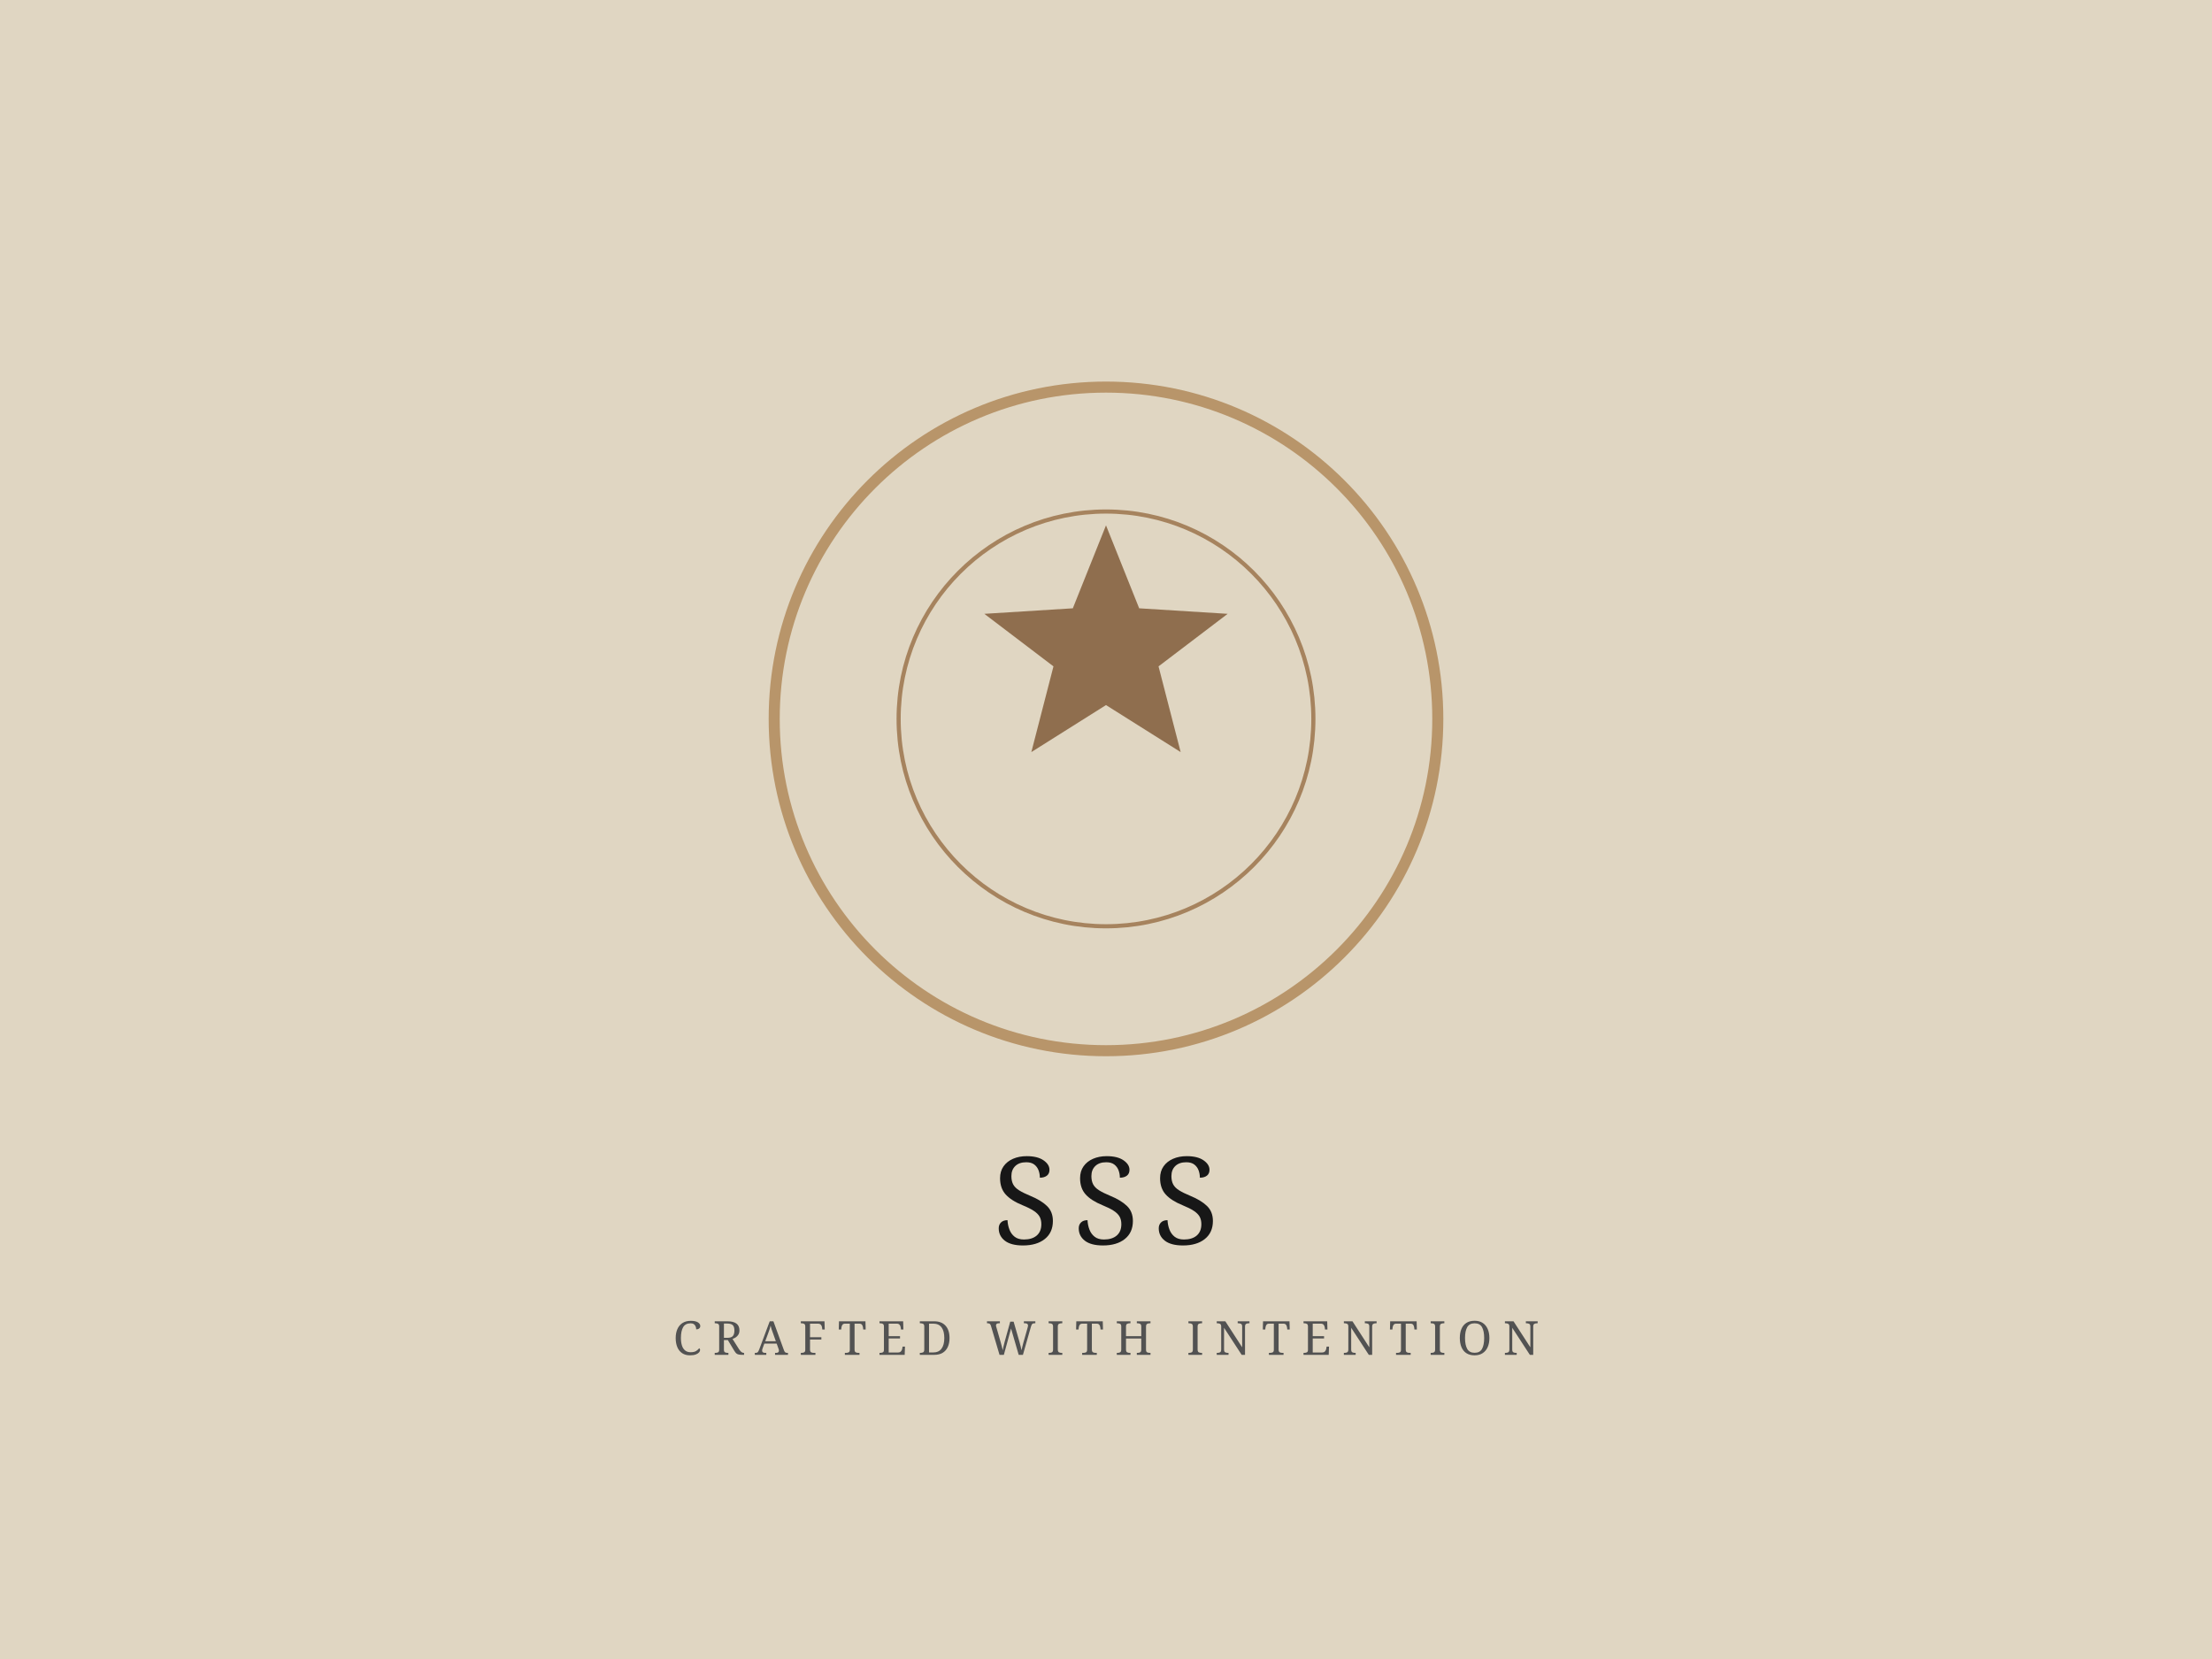
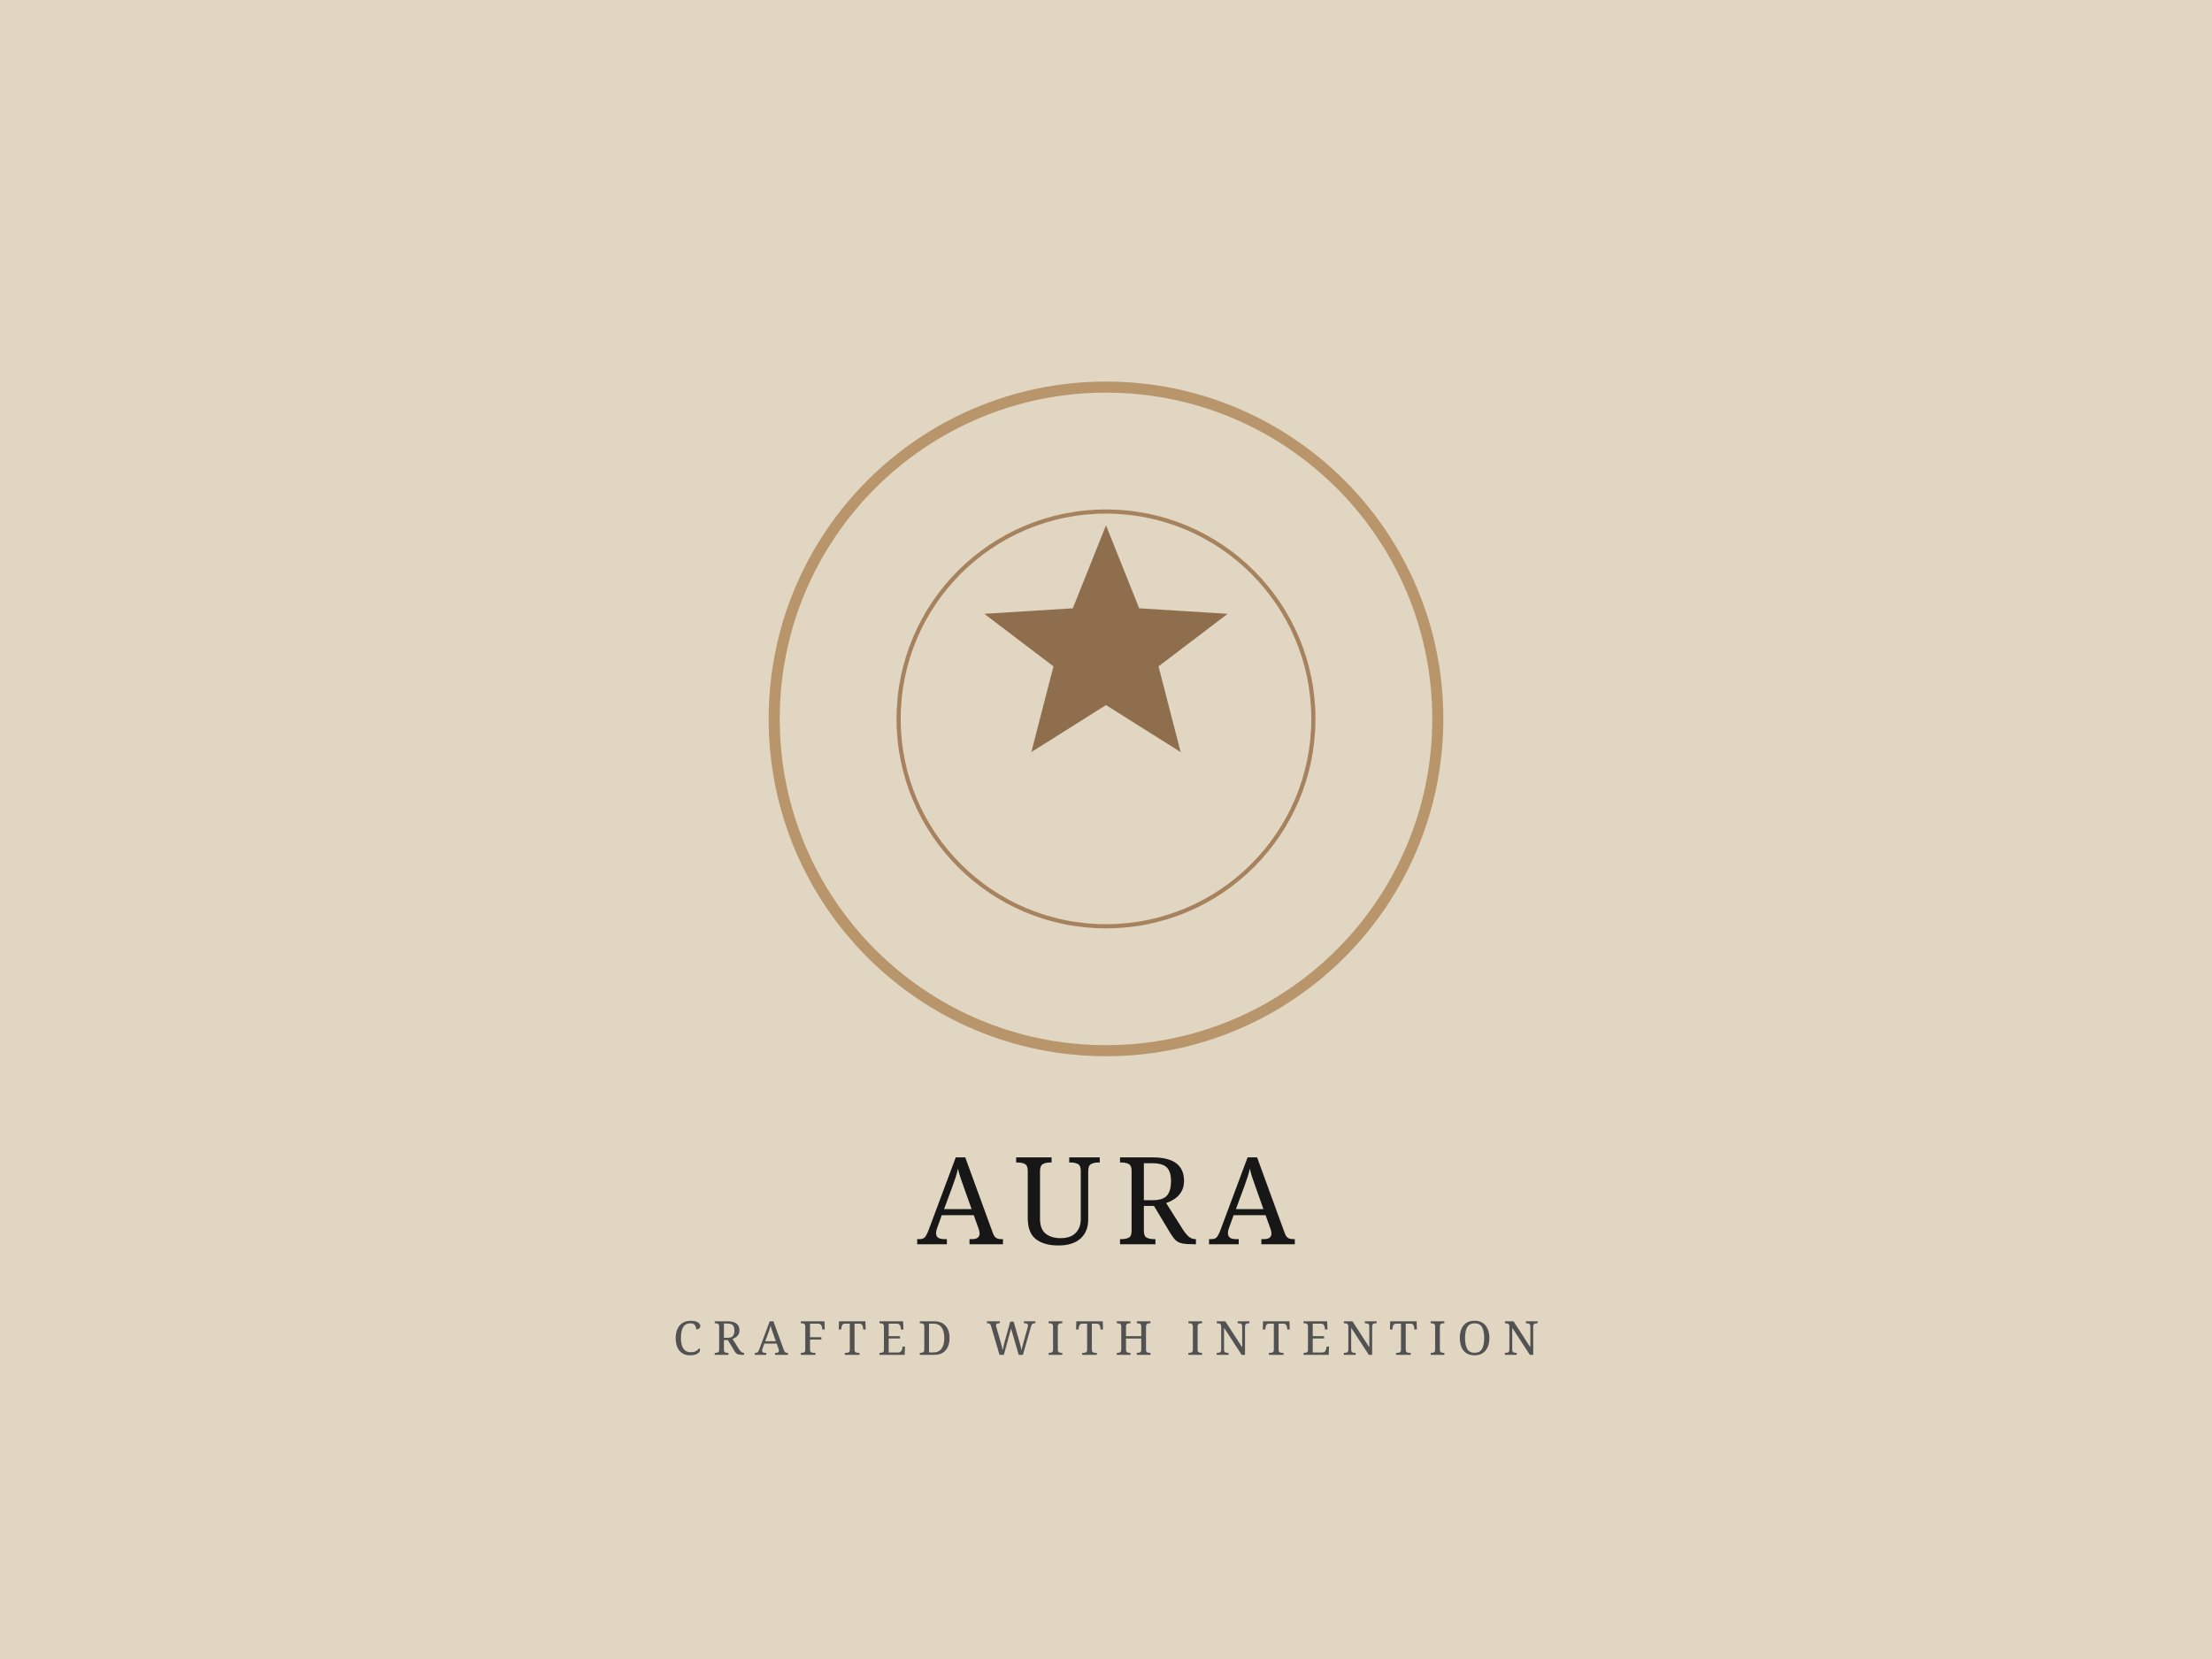
<svg xmlns="http://www.w3.org/2000/svg" width="1600" height="1200" viewBox="0 0 1600 1200">
  <rect width="1600" height="1200" fill="#E0D6C2" />
  <circle cx="800" cy="520" r="240" fill="none" stroke="#B8956A" stroke-width="8" />
  <circle cx="800" cy="520" r="150" fill="none" stroke="#A6835E" stroke-width="3" />
  <path d="M800 380 l24 60 64 4 -50 38 16 62 -54 -34 -54 34 16 -62 -50 -38 64 -4 z" fill="#8F6E4E" />
-   <text x="800" y="900" text-anchor="middle" font-family="Georgia, serif" font-size="88" letter-spacing="10" fill="#171717">SSS</text>
+   <text x="800" y="900" text-anchor="middle" font-family="Georgia, serif" font-size="88" letter-spacing="10" fill="#171717">AURA</text>
  <text x="800" y="980" text-anchor="middle" font-family="Georgia, serif" font-size="34" letter-spacing="8" fill="#525252">CRAFTED WITH INTENTION</text>
</svg>
